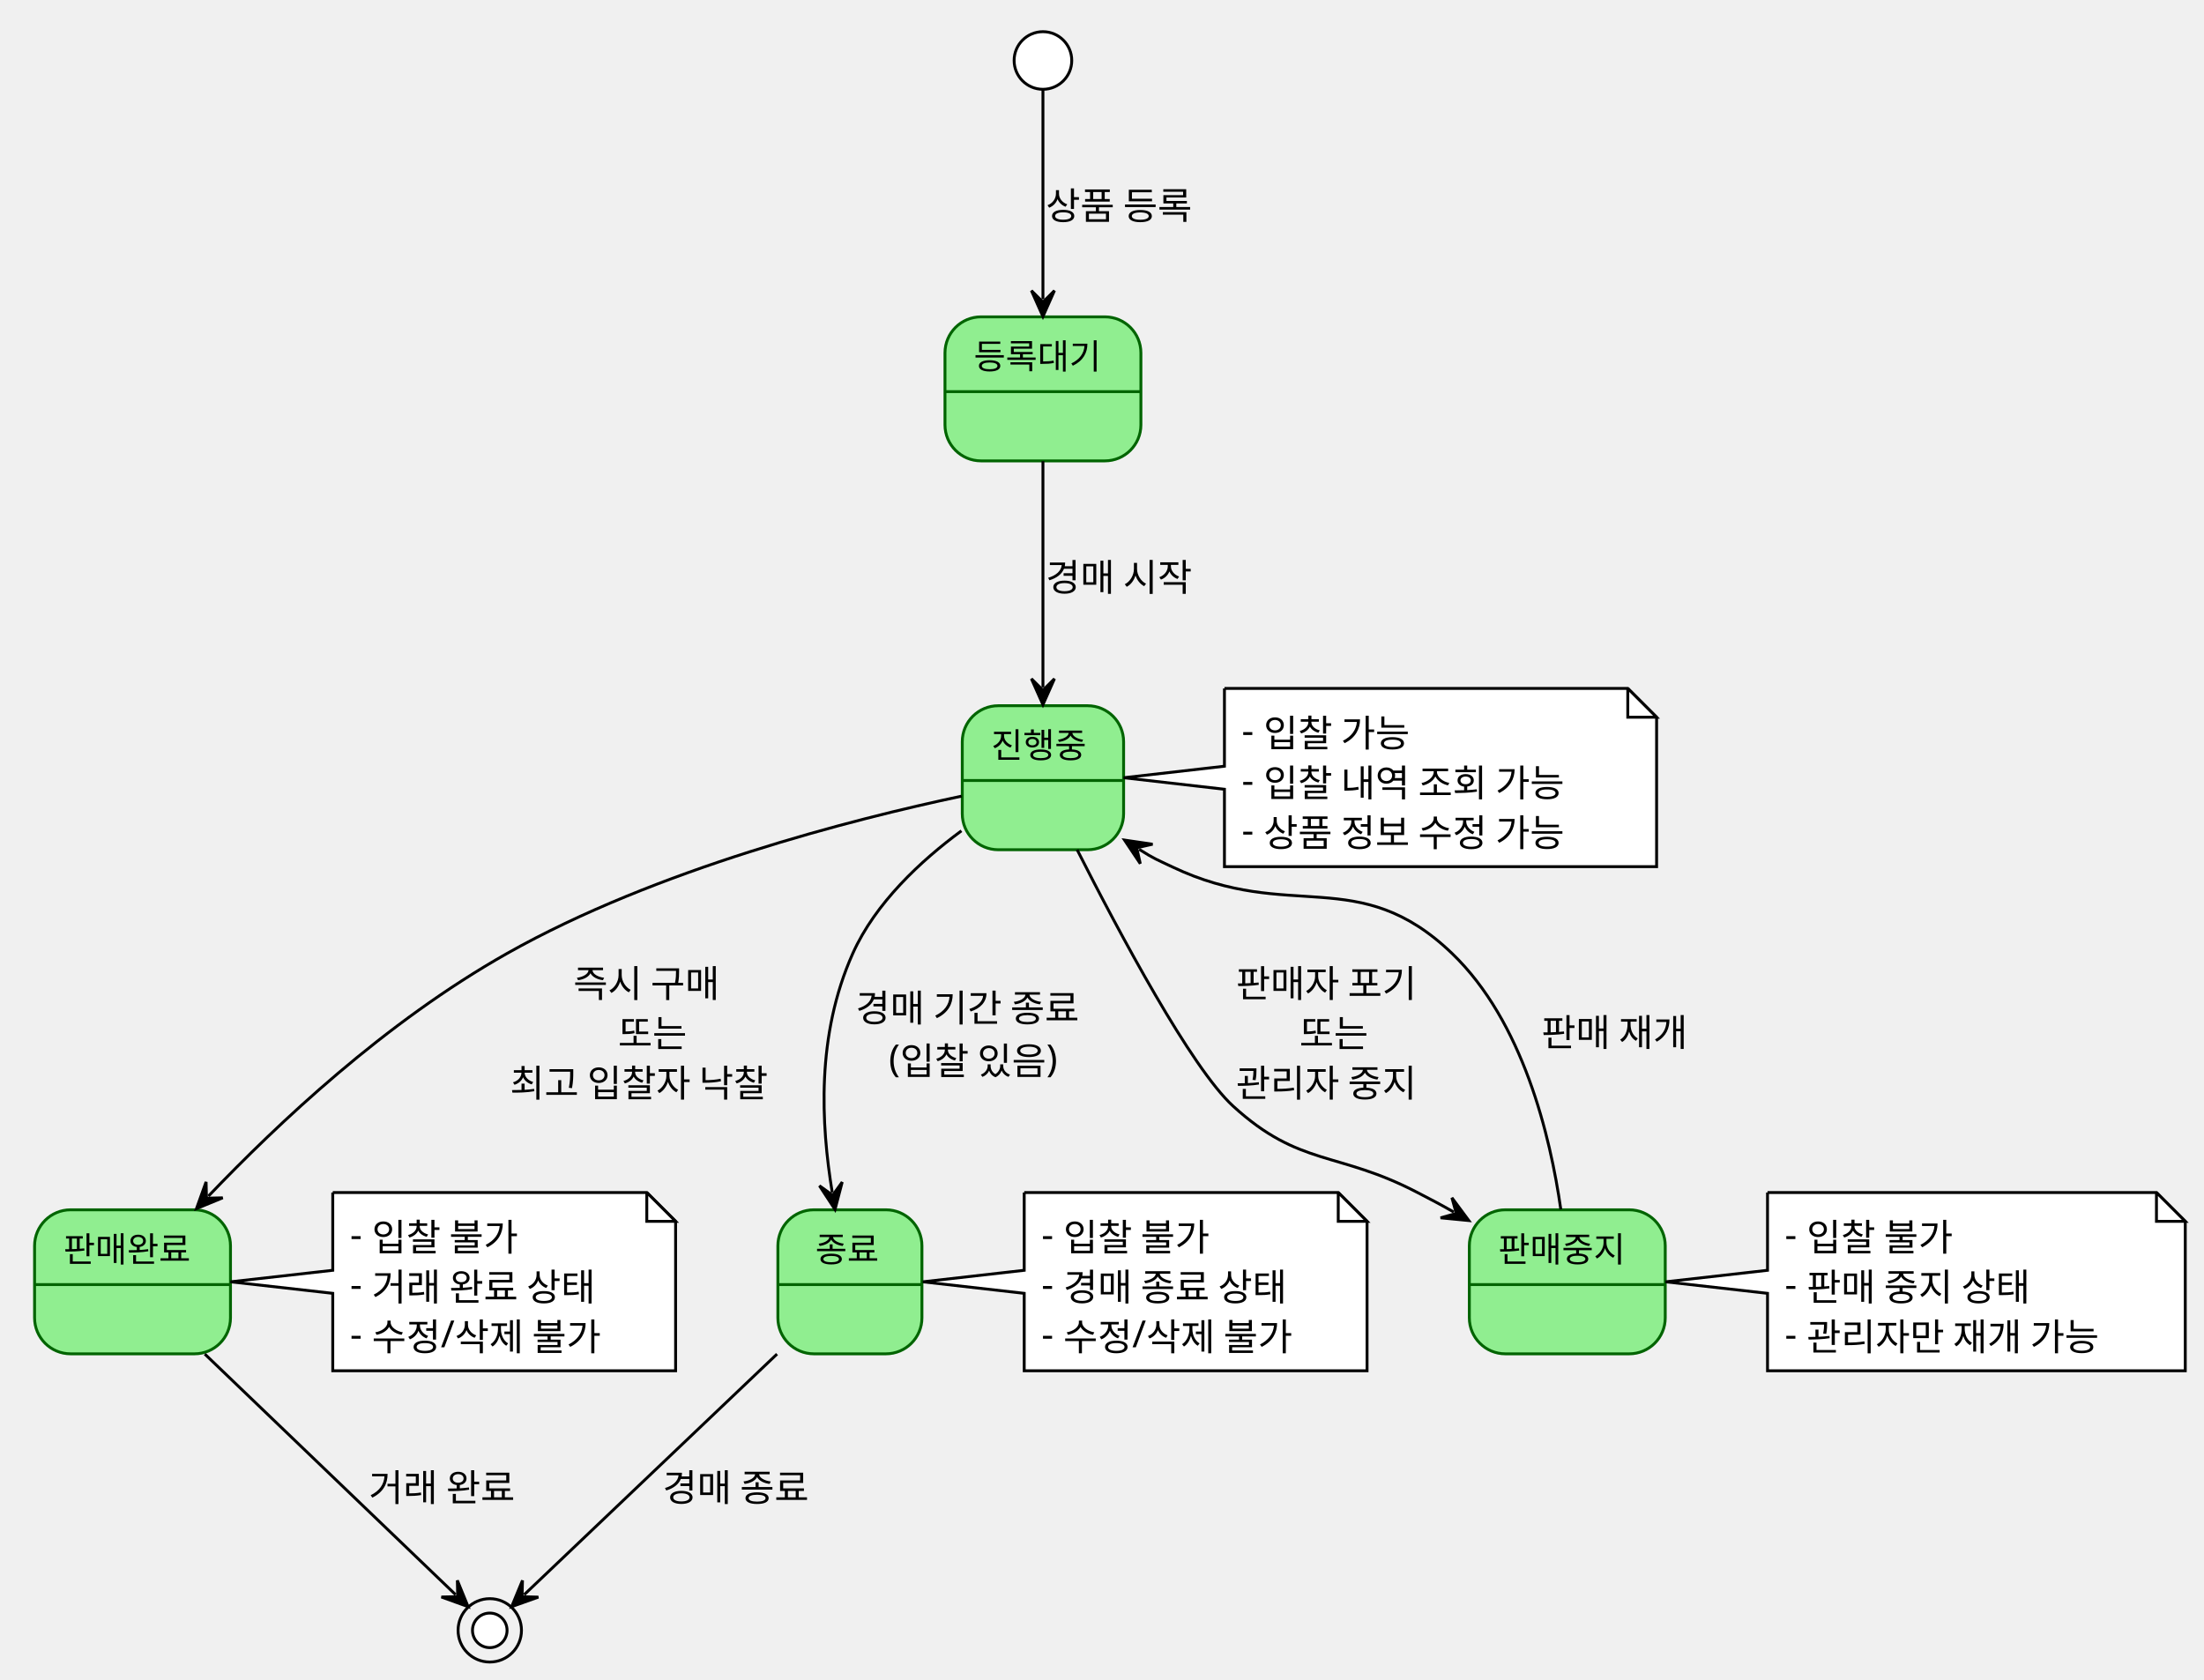
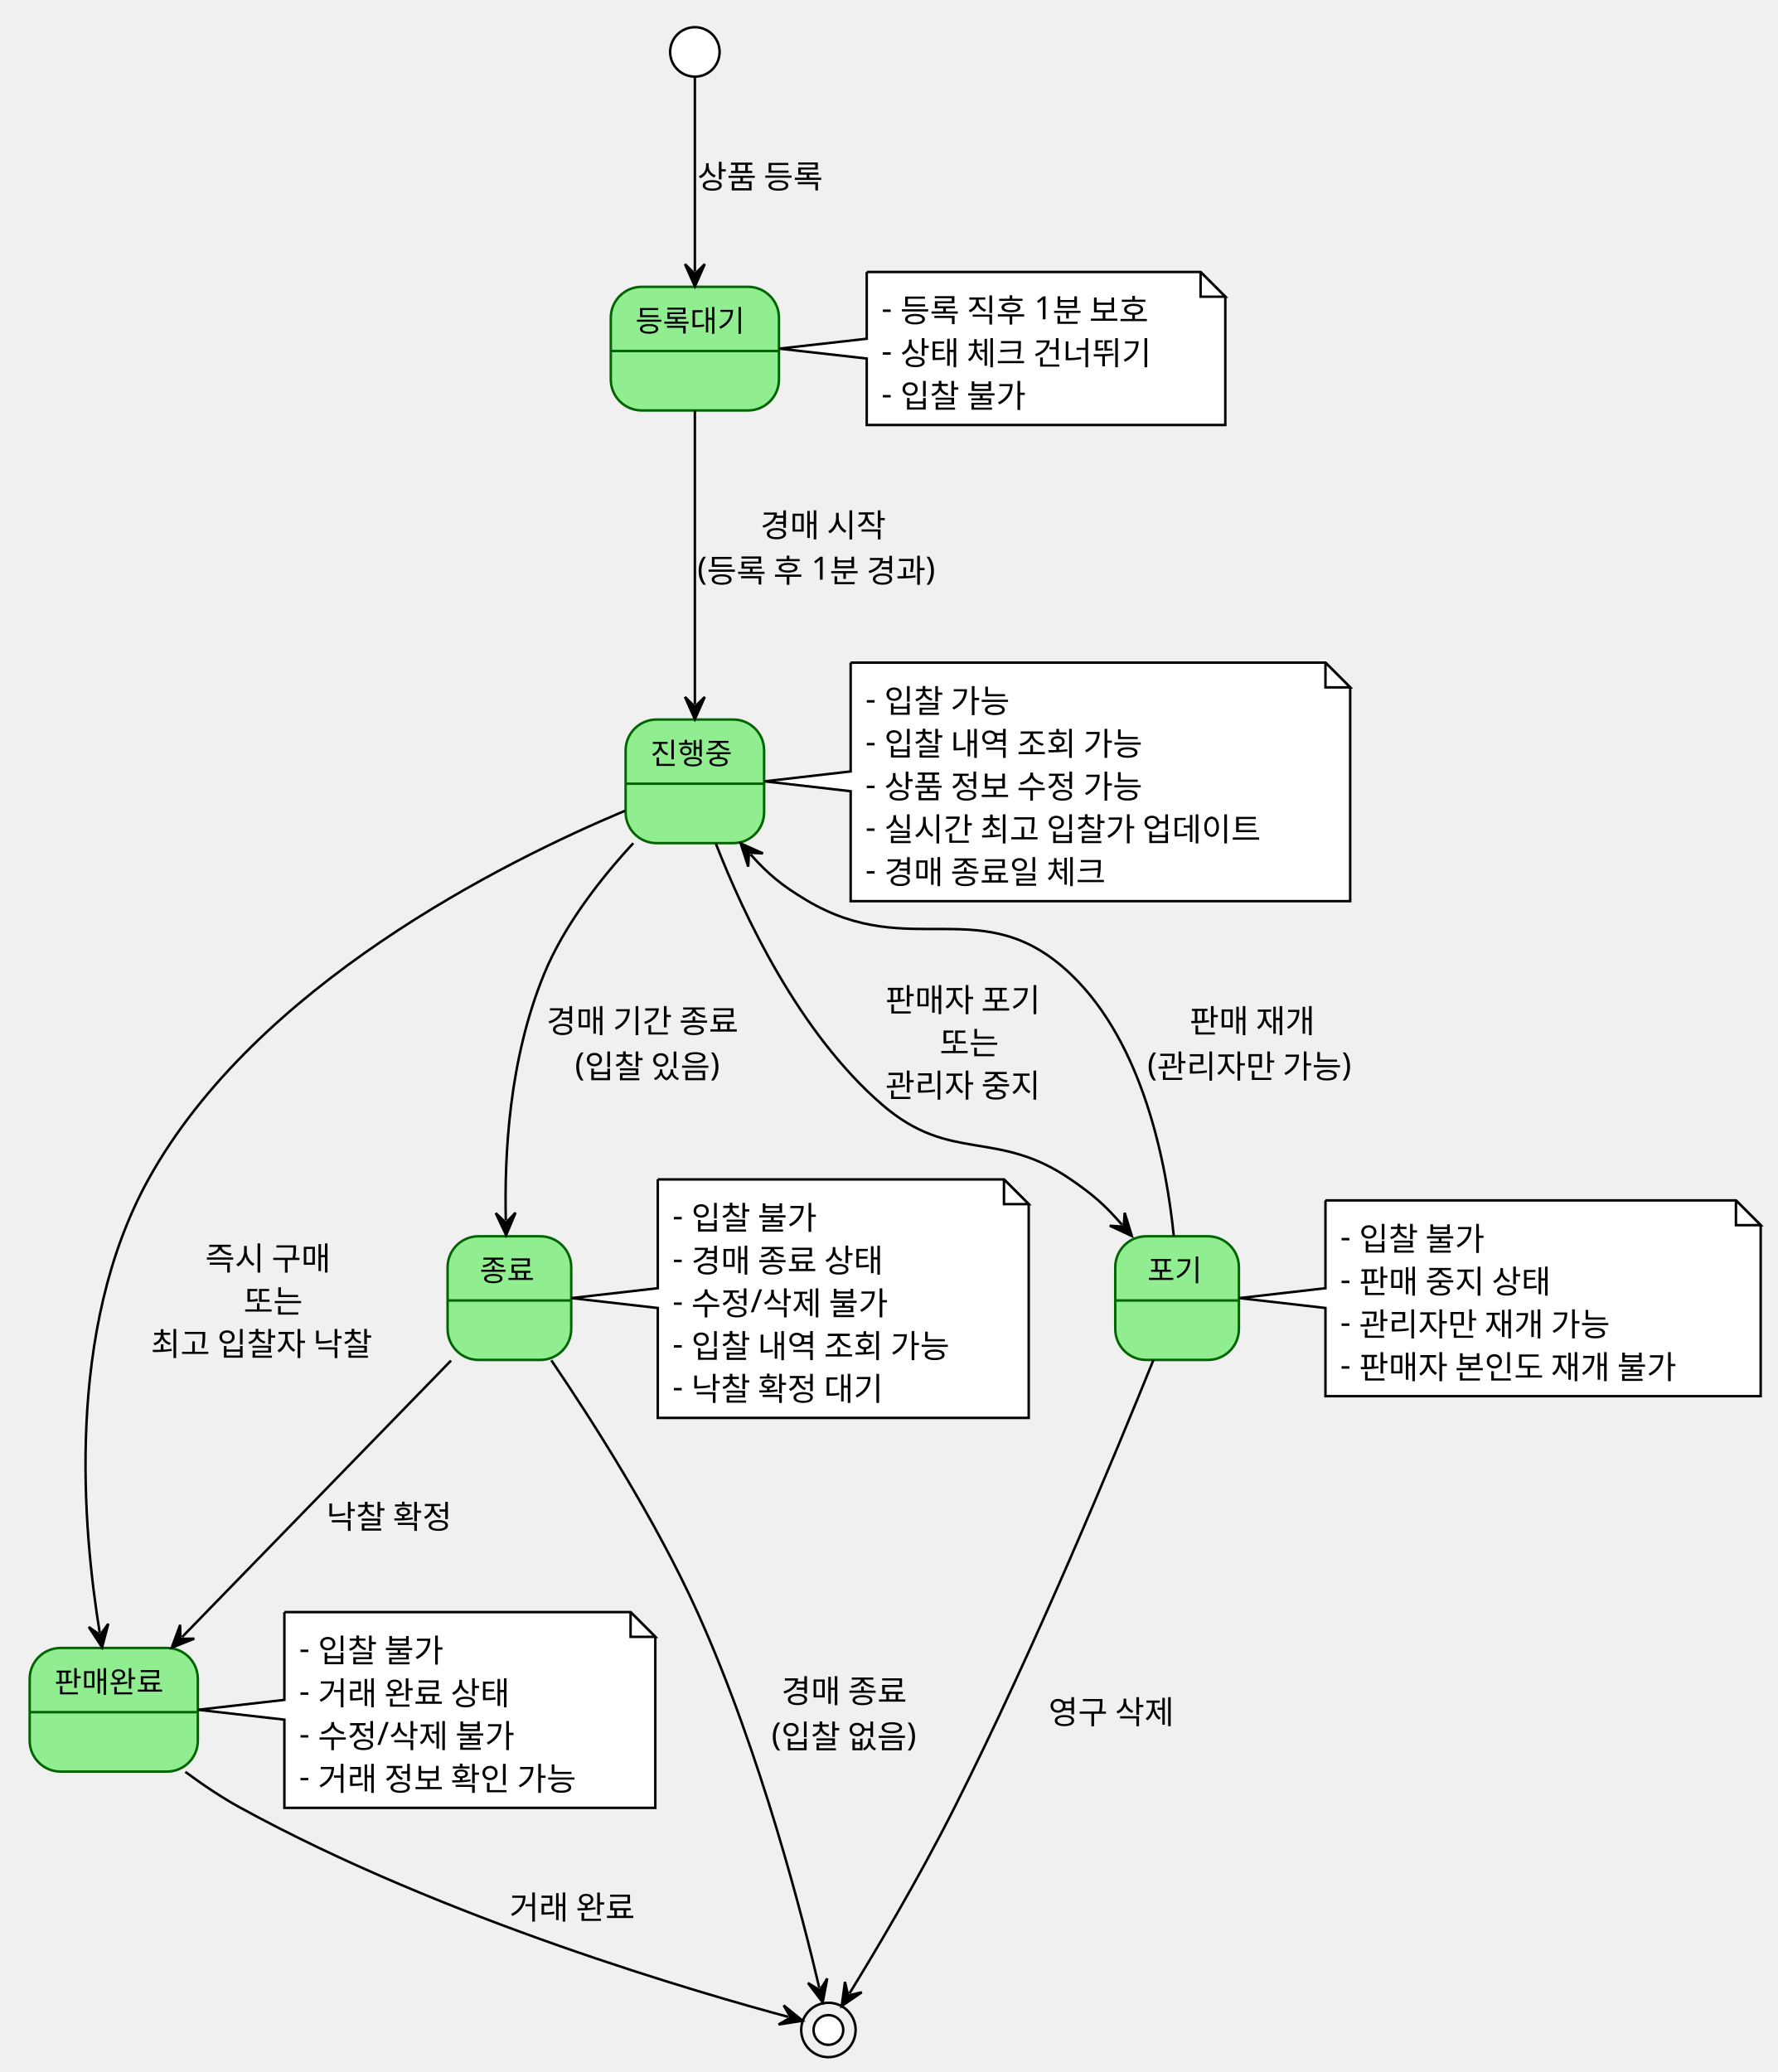
- <svg xmlns="http://www.w3.org/2000/svg" contentStyleType="text/css" height="583px" preserveAspectRatio="none" style="width:765px;height:583px;background:#FFFFFF;" version="1.1" viewBox="0 0 765 583" width="765px" zoomAndPan="magnify">
+ <svg xmlns="http://www.w3.org/2000/svg" contentStyleType="text/css" height="838px" preserveAspectRatio="none" style="width:719px;height:838px;background:#FFFFFF;" version="1.1" viewBox="0 0 719 838" width="719px" zoomAndPan="magnify">
  <defs />
  <g>
-     <ellipse cx="362" cy="21" fill="#FFFFFF" rx="10" ry="10" style="stroke:#000000;stroke-width:1.0;" />
+     <ellipse cx="281" cy="21" fill="#FFFFFF" rx="10" ry="10" style="stroke:#000000;stroke-width:1.0;" />
    <g id="등록대기">
-       <rect fill="#90EE90" height="50" rx="12.5" ry="12.5" style="stroke:#006400;stroke-width:1.0;" width="68" x="328" y="110" />
-       <line style="stroke:#006400;stroke-width:1.0;" x1="328" x2="396" y1="135.961" y2="135.961" />
-       <text fill="#000000" font-family="Malgun Gothic" font-size="12" lengthAdjust="spacing" textLength="48" x="338" y="128.06">등록대기</text>
+       <rect fill="#90EE90" height="50" rx="12.5" ry="12.5" style="stroke:#006400;stroke-width:1.0;" width="68" x="247" y="116" />
+       <line style="stroke:#006400;stroke-width:1.0;" x1="247" x2="315" y1="141.961" y2="141.961" />
+       <text fill="#000000" font-family="Malgun Gothic" font-size="12" lengthAdjust="spacing" textLength="48" x="257" y="134.06">등록대기</text>
    </g>
    <g id="진행중">
-       <rect fill="#90EE90" height="50" rx="12.5" ry="12.5" style="stroke:#006400;stroke-width:1.0;" width="56" x="334" y="245" />
-       <line style="stroke:#006400;stroke-width:1.0;" x1="334" x2="390" y1="270.961" y2="270.961" />
-       <text fill="#000000" font-family="Malgun Gothic" font-size="12" lengthAdjust="spacing" textLength="36" x="344" y="263.06">진행중</text>
+       <rect fill="#90EE90" height="50" rx="12.5" ry="12.5" style="stroke:#006400;stroke-width:1.0;" width="56" x="253" y="291" />
+       <line style="stroke:#006400;stroke-width:1.0;" x1="253" x2="309" y1="316.961" y2="316.961" />
+       <text fill="#000000" font-family="Malgun Gothic" font-size="12" lengthAdjust="spacing" textLength="36" x="263" y="309.06">진행중</text>
    </g>
    <g id="판매완료">
-       <rect fill="#90EE90" height="50" rx="12.5" ry="12.5" style="stroke:#006400;stroke-width:1.0;" width="68" x="12" y="420" />
-       <line style="stroke:#006400;stroke-width:1.0;" x1="12" x2="80" y1="445.961" y2="445.961" />
-       <text fill="#000000" font-family="Malgun Gothic" font-size="12" lengthAdjust="spacing" textLength="48" x="22" y="438.06">판매완료</text>
+       <rect fill="#90EE90" height="50" rx="12.5" ry="12.5" style="stroke:#006400;stroke-width:1.0;" width="68" x="12" y="666.5" />
+       <line style="stroke:#006400;stroke-width:1.0;" x1="12" x2="80" y1="692.461" y2="692.461" />
+       <text fill="#000000" font-family="Malgun Gothic" font-size="12" lengthAdjust="spacing" textLength="48" x="22" y="684.561">판매완료</text>
    </g>
    <g id="종료">
-       <rect fill="#90EE90" height="50" rx="12.5" ry="12.5" style="stroke:#006400;stroke-width:1.0;" width="50" x="270" y="420" />
-       <line style="stroke:#006400;stroke-width:1.0;" x1="270" x2="320" y1="445.961" y2="445.961" />
-       <text fill="#000000" font-family="Malgun Gothic" font-size="12" lengthAdjust="spacing" textLength="24" x="283" y="438.06">종료</text>
+       <rect fill="#90EE90" height="50" rx="12.5" ry="12.5" style="stroke:#006400;stroke-width:1.0;" width="50" x="181" y="500" />
+       <line style="stroke:#006400;stroke-width:1.0;" x1="181" x2="231" y1="525.961" y2="525.961" />
+       <text fill="#000000" font-family="Malgun Gothic" font-size="12" lengthAdjust="spacing" textLength="24" x="194" y="518.061">종료</text>
    </g>
-     <g id="판매중지">
-       <rect fill="#90EE90" height="50" rx="12.5" ry="12.5" style="stroke:#006400;stroke-width:1.0;" width="68" x="510" y="420" />
-       <line style="stroke:#006400;stroke-width:1.0;" x1="510" x2="578" y1="445.961" y2="445.961" />
-       <text fill="#000000" font-family="Malgun Gothic" font-size="12" lengthAdjust="spacing" textLength="48" x="520" y="438.06">판매중지</text>
+     <g id="포기">
+       <rect fill="#90EE90" height="50" rx="12.5" ry="12.5" style="stroke:#006400;stroke-width:1.0;" width="50" x="451" y="500" />
+       <line style="stroke:#006400;stroke-width:1.0;" x1="451" x2="501" y1="525.961" y2="525.961" />
+       <text fill="#000000" font-family="Malgun Gothic" font-size="12" lengthAdjust="spacing" textLength="24" x="464" y="518.061">포기</text>
    </g>
-     <ellipse cx="170" cy="566" fill="none" rx="11" ry="11" style="stroke:#000000;stroke-width:1.0;" />
-     <ellipse cx="170" cy="566" fill="#FFFFFF" rx="6" ry="6" style="stroke:#000000;stroke-width:1.0;" />
-     <g id="elem_GMN17">
-       <path d="M425,239 L425,266 L390.03,270 L425,274 L425,300.873 A0,0 0 0 0 425,300.873 L575,300.873 A0,0 0 0 0 575,300.873 L575,249 L565,239 L425,239 A0,0 0 0 0 425,239 " fill="#FFFFFF" style="stroke:#000000;stroke-width:1.0;" />
-       <path d="M565,239 L565,249 L575,249 L565,239 " fill="#FFFFFF" style="stroke:#000000;stroke-width:1.0;" />
-       <text fill="#000000" font-family="Malgun Gothic" font-size="13" lengthAdjust="spacing" textLength="67" x="431" y="258.149">- 입찰 가능</text>
-       <text fill="#000000" font-family="Malgun Gothic" font-size="13" lengthAdjust="spacing" textLength="129" x="431" y="275.44">- 입찰 내역 조회 가능</text>
-       <text fill="#000000" font-family="Malgun Gothic" font-size="13" lengthAdjust="spacing" textLength="129" x="431" y="292.731">- 상품 정보 수정 가능</text>
+     <ellipse cx="335" cy="821" fill="none" rx="11" ry="11" style="stroke:#000000;stroke-width:1.0;" />
+     <ellipse cx="335" cy="821" fill="#FFFFFF" rx="6" ry="6" style="stroke:#000000;stroke-width:1.0;" />
+     <g id="elem_GMN19">
+       <path d="M350.5,110 L350.5,137 L315.11,141 L350.5,145 L350.5,171.873 A0,0 0 0 0 350.5,171.873 L495.5,171.873 A0,0 0 0 0 495.5,171.873 L495.5,120 L485.5,110 L350.5,110 A0,0 0 0 0 350.5,110 " fill="#FFFFFF" style="stroke:#000000;stroke-width:1.0;" />
+       <path d="M485.5,110 L485.5,120 L495.5,120 L485.5,110 " fill="#FFFFFF" style="stroke:#000000;stroke-width:1.0;" />
+       <text fill="#000000" font-family="Malgun Gothic" font-size="13" lengthAdjust="spacing" textLength="123" x="356.5" y="129.149">- 등록 직후 1분 보호</text>
+       <text fill="#000000" font-family="Malgun Gothic" font-size="13" lengthAdjust="spacing" textLength="124" x="356.5" y="146.44">- 상태 체크 건너뛰기</text>
+       <text fill="#000000" font-family="Malgun Gothic" font-size="13" lengthAdjust="spacing" textLength="67" x="356.5" y="163.731">- 입찰 불가</text>
    </g>
-     <g id="elem_GMN20">
-       <path d="M115.5,414 L115.5,441 L80.01,445 L115.5,449 L115.5,475.873 A0,0 0 0 0 115.5,475.873 L234.5,475.873 A0,0 0 0 0 234.5,475.873 L234.5,424 L224.5,414 L115.5,414 A0,0 0 0 0 115.5,414 " fill="#FFFFFF" style="stroke:#000000;stroke-width:1.0;" />
-       <path d="M224.5,414 L224.5,424 L234.5,424 L224.5,414 " fill="#FFFFFF" style="stroke:#000000;stroke-width:1.0;" />
-       <text fill="#000000" font-family="Malgun Gothic" font-size="13" lengthAdjust="spacing" textLength="67" x="121.5" y="433.149">- 입찰 불가</text>
-       <text fill="#000000" font-family="Malgun Gothic" font-size="13" lengthAdjust="spacing" textLength="98" x="121.5" y="450.44">- 거래 완료 상태</text>
-       <text fill="#000000" font-family="Malgun Gothic" font-size="13" lengthAdjust="spacing" textLength="98" x="121.5" y="467.731">- 수정/삭제 불가</text>
+     <g id="elem_GMN22">
+       <path d="M344,268 L344,312 L309.19,316 L344,320 L344,364.455 A0,0 0 0 0 344,364.455 L546,364.455 A0,0 0 0 0 546,364.455 L546,278 L536,268 L344,268 A0,0 0 0 0 344,268 " fill="#FFFFFF" style="stroke:#000000;stroke-width:1.0;" />
+       <path d="M536,268 L536,278 L546,278 L536,268 " fill="#FFFFFF" style="stroke:#000000;stroke-width:1.0;" />
+       <text fill="#000000" font-family="Malgun Gothic" font-size="13" lengthAdjust="spacing" textLength="67" x="350" y="287.149">- 입찰 가능</text>
+       <text fill="#000000" font-family="Malgun Gothic" font-size="13" lengthAdjust="spacing" textLength="129" x="350" y="304.44">- 입찰 내역 조회 가능</text>
+       <text fill="#000000" font-family="Malgun Gothic" font-size="13" lengthAdjust="spacing" textLength="129" x="350" y="321.731">- 상품 정보 수정 가능</text>
+       <text fill="#000000" font-family="Malgun Gothic" font-size="13" lengthAdjust="spacing" textLength="181" x="350" y="339.022">- 실시간 최고 입찰가 업데이트</text>
+       <text fill="#000000" font-family="Malgun Gothic" font-size="13" lengthAdjust="spacing" textLength="111" x="350" y="356.313">- 경매 종료일 체크</text>
    </g>
-     <g id="elem_GMN23">
-       <path d="M355.5,414 L355.5,441 L320.31,445 L355.5,449 L355.5,475.873 A0,0 0 0 0 355.5,475.873 L474.5,475.873 A0,0 0 0 0 474.5,475.873 L474.5,424 L464.5,414 L355.5,414 A0,0 0 0 0 355.5,414 " fill="#FFFFFF" style="stroke:#000000;stroke-width:1.0;" />
-       <path d="M464.5,414 L464.5,424 L474.5,424 L464.5,414 " fill="#FFFFFF" style="stroke:#000000;stroke-width:1.0;" />
-       <text fill="#000000" font-family="Malgun Gothic" font-size="13" lengthAdjust="spacing" textLength="67" x="361.5" y="433.149">- 입찰 불가</text>
-       <text fill="#000000" font-family="Malgun Gothic" font-size="13" lengthAdjust="spacing" textLength="98" x="361.5" y="450.44">- 경매 종료 상태</text>
-       <text fill="#000000" font-family="Malgun Gothic" font-size="13" lengthAdjust="spacing" textLength="98" x="361.5" y="467.731">- 수정/삭제 불가</text>
+     <g id="elem_GMN25">
+       <path d="M115,652 L115,687.5 L80.03,691.5 L115,695.5 L115,731.164 A0,0 0 0 0 115,731.164 L265,731.164 A0,0 0 0 0 265,731.164 L265,662 L255,652 L115,652 A0,0 0 0 0 115,652 " fill="#FFFFFF" style="stroke:#000000;stroke-width:1.0;" />
+       <path d="M255,652 L255,662 L265,662 L255,652 " fill="#FFFFFF" style="stroke:#000000;stroke-width:1.0;" />
+       <text fill="#000000" font-family="Malgun Gothic" font-size="13" lengthAdjust="spacing" textLength="67" x="121" y="671.149">- 입찰 불가</text>
+       <text fill="#000000" font-family="Malgun Gothic" font-size="13" lengthAdjust="spacing" textLength="98" x="121" y="688.44">- 거래 완료 상태</text>
+       <text fill="#000000" font-family="Malgun Gothic" font-size="13" lengthAdjust="spacing" textLength="98" x="121" y="705.731">- 수정/삭제 불가</text>
+       <text fill="#000000" font-family="Malgun Gothic" font-size="13" lengthAdjust="spacing" textLength="129" x="121" y="723.022">- 거래 정보 확인 가능</text>
    </g>
-     <g id="elem_GMN26">
-       <path d="M613.5,414 L613.5,441 L578.11,445 L613.5,449 L613.5,475.873 A0,0 0 0 0 613.5,475.873 L758.5,475.873 A0,0 0 0 0 758.5,475.873 L758.5,424 L748.5,414 L613.5,414 A0,0 0 0 0 613.5,414 " fill="#FFFFFF" style="stroke:#000000;stroke-width:1.0;" />
-       <path d="M748.5,414 L748.5,424 L758.5,424 L748.5,414 " fill="#FFFFFF" style="stroke:#000000;stroke-width:1.0;" />
-       <text fill="#000000" font-family="Malgun Gothic" font-size="13" lengthAdjust="spacing" textLength="67" x="619.5" y="433.149">- 입찰 불가</text>
-       <text fill="#000000" font-family="Malgun Gothic" font-size="13" lengthAdjust="spacing" textLength="98" x="619.5" y="450.44">- 판매 중지 상태</text>
-       <text fill="#000000" font-family="Malgun Gothic" font-size="13" lengthAdjust="spacing" textLength="124" x="619.5" y="467.731">- 관리자만 재개 가능</text>
+     <g id="elem_GMN28">
+       <path d="M266,477 L266,521 L231.05,525 L266,529 L266,573.455 A0,0 0 0 0 266,573.455 L416,573.455 A0,0 0 0 0 416,573.455 L416,487 L406,477 L266,477 A0,0 0 0 0 266,477 " fill="#FFFFFF" style="stroke:#000000;stroke-width:1.0;" />
+       <path d="M406,477 L406,487 L416,487 L406,477 " fill="#FFFFFF" style="stroke:#000000;stroke-width:1.0;" />
+       <text fill="#000000" font-family="Malgun Gothic" font-size="13" lengthAdjust="spacing" textLength="67" x="272" y="496.149">- 입찰 불가</text>
+       <text fill="#000000" font-family="Malgun Gothic" font-size="13" lengthAdjust="spacing" textLength="98" x="272" y="513.44">- 경매 종료 상태</text>
+       <text fill="#000000" font-family="Malgun Gothic" font-size="13" lengthAdjust="spacing" textLength="98" x="272" y="530.731">- 수정/삭제 불가</text>
+       <text fill="#000000" font-family="Malgun Gothic" font-size="13" lengthAdjust="spacing" textLength="129" x="272" y="548.022">- 입찰 내역 조회 가능</text>
+       <text fill="#000000" font-family="Malgun Gothic" font-size="13" lengthAdjust="spacing" textLength="98" x="272" y="565.313">- 낙찰 확정 대기</text>
+     </g>
+     <g id="elem_GMN31">
+       <path d="M536,485.5 L536,521 L501.15,525 L536,529 L536,564.664 A0,0 0 0 0 536,564.664 L712,564.664 A0,0 0 0 0 712,564.664 L712,495.5 L702,485.5 L536,485.5 A0,0 0 0 0 536,485.5 " fill="#FFFFFF" style="stroke:#000000;stroke-width:1.0;" />
+       <path d="M702,485.5 L702,495.5 L712,495.5 L702,485.5 " fill="#FFFFFF" style="stroke:#000000;stroke-width:1.0;" />
+       <text fill="#000000" font-family="Malgun Gothic" font-size="13" lengthAdjust="spacing" textLength="67" x="542" y="504.649">- 입찰 불가</text>
+       <text fill="#000000" font-family="Malgun Gothic" font-size="13" lengthAdjust="spacing" textLength="98" x="542" y="521.94">- 판매 중지 상태</text>
+       <text fill="#000000" font-family="Malgun Gothic" font-size="13" lengthAdjust="spacing" textLength="124" x="542" y="539.231">- 관리자만 재개 가능</text>
+       <text fill="#000000" font-family="Malgun Gothic" font-size="13" lengthAdjust="spacing" textLength="155" x="542" y="556.522">- 판매자 본인도 재개 불가</text>
    </g>
    <g id="link_*start*_등록대기">
-       <path d="M362,31.17 C362,48.2 362,79.23 362,103.89 " fill="none" id="*start*-to-등록대기" style="stroke:#000000;stroke-width:1.0;" />
-       <polygon fill="#000000" points="362,109.89,366,100.89,362,104.89,358,100.89,362,109.89" style="stroke:#000000;stroke-width:1.0;" />
-       <text fill="#000000" font-family="Malgun Gothic" font-size="13" lengthAdjust="spacing" textLength="57" x="363" y="76.149">상품 등록</text>
+       <path d="M281,31.26 C281,49.3 281,83.66 281,109.82 " fill="none" id="*start*-to-등록대기" style="stroke:#000000;stroke-width:1.0;" />
+       <polygon fill="#000000" points="281,115.82,285,106.82,281,110.82,277,106.82,281,115.82" style="stroke:#000000;stroke-width:1.0;" />
+       <text fill="#000000" font-family="Malgun Gothic" font-size="13" lengthAdjust="spacing" textLength="57" x="282" y="76.149">상품 등록</text>
    </g>
    <g id="link_등록대기_진행중">
-       <path d="M362,160.09 C362,184.04 362,214.6 362,238.64 " fill="none" id="등록대기-to-진행중" style="stroke:#000000;stroke-width:1.0;" />
-       <polygon fill="#000000" points="362,244.64,366,235.64,362,239.64,358,235.64,362,244.64" style="stroke:#000000;stroke-width:1.0;" />
-       <text fill="#000000" font-family="Malgun Gothic" font-size="13" lengthAdjust="spacing" textLength="57" x="363" y="205.149">경매 시작</text>
+       <path d="M281,166.05 C281,199.01 281,251.87 281,284.87 " fill="none" id="등록대기-to-진행중" style="stroke:#000000;stroke-width:1.0;" />
+       <polygon fill="#000000" points="281,290.87,285,281.87,281,285.87,277,281.87,281,290.87" style="stroke:#000000;stroke-width:1.0;" />
+       <text fill="#000000" font-family="Malgun Gothic" font-size="13" lengthAdjust="spacing" textLength="57" x="307.5" y="217.149">경매 시작</text>
+       <text fill="#000000" font-family="Malgun Gothic" font-size="13" lengthAdjust="spacing" textLength="108" x="282" y="234.44">(등록 후 1분 경과)</text>
    </g>
    <g id="link_진행중_판매완료">
-       <path d="M333.77,276.39 C296.03,284.4 227.86,301.73 176,331 C133.55,354.96 96.597,389.884 72.347,415.243 " fill="none" id="진행중-to-판매완료" style="stroke:#000000;stroke-width:1.0;" />
-       <polygon fill="#000000" points="68.2,419.58,77.311,415.84,71.656,415.966,71.529,410.311,68.2,419.58" style="stroke:#000000;stroke-width:1.0;" />
-       <text fill="#000000" font-family="Malgun Gothic" font-size="13" lengthAdjust="spacing" textLength="57" x="199" y="346.149">즉시 구매</text>
-       <text fill="#000000" font-family="Malgun Gothic" font-size="13" lengthAdjust="spacing" textLength="26" x="214.5" y="363.44">또는</text>
-       <text fill="#000000" font-family="Malgun Gothic" font-size="13" lengthAdjust="spacing" textLength="101" x="177" y="380.731">최고 입찰자 낙찰</text>
+       <path d="M252.8,327.88 C203.65,348.51 103.41,398.43 60,477 C26.23,538.12 33.546,618.688 40.326,660.328 " fill="none" id="진행중-to-판매완료" style="stroke:#000000;stroke-width:1.0;" />
+       <polygon fill="#000000" points="41.29,666.25,43.792,656.724,40.486,661.315,35.896,658.01,41.29,666.25" style="stroke:#000000;stroke-width:1.0;" />
+       <text fill="#000000" font-family="Malgun Gothic" font-size="13" lengthAdjust="spacing" textLength="57" x="83" y="513.649">즉시 구매</text>
+       <text fill="#000000" font-family="Malgun Gothic" font-size="13" lengthAdjust="spacing" textLength="26" x="98.5" y="530.94">또는</text>
+       <text fill="#000000" font-family="Malgun Gothic" font-size="13" lengthAdjust="spacing" textLength="101" x="61" y="548.231">최고 입찰자 낙찰</text>
    </g>
    <g id="link_진행중_종료">
-       <path d="M333.71,288.43 C319.58,298.85 303.85,313.47 296,331 C283.25,359.47 284.994,390.248 288.864,413.968 " fill="none" id="진행중-to-종료" style="stroke:#000000;stroke-width:1.0;" />
-       <polygon fill="#000000" points="289.83,419.89,292.329,410.363,289.025,414.955,284.433,411.651,289.83,419.89" style="stroke:#000000;stroke-width:1.0;" />
-       <text fill="#000000" font-family="Malgun Gothic" font-size="13" lengthAdjust="spacing" textLength="88" x="297" y="354.649">경매 기간 종료</text>
-       <text fill="#000000" font-family="Malgun Gothic" font-size="13" lengthAdjust="spacing" textLength="65" x="308.5" y="371.94">(입찰 있음)</text>
+       <path d="M256.08,341.02 C243.05,355.15 228.14,374.11 220,394 C205.81,428.66 203.961,466.651 204.541,493.541 " fill="none" id="진행중-to-종료" style="stroke:#000000;stroke-width:1.0;" />
+       <polygon fill="#000000" points="204.67,499.54,208.475,490.456,204.562,494.541,200.477,490.628,204.67,499.54" style="stroke:#000000;stroke-width:1.0;" />
+       <text fill="#000000" font-family="Malgun Gothic" font-size="13" lengthAdjust="spacing" textLength="88" x="221" y="417.649">경매 기간 종료</text>
+       <text fill="#000000" font-family="Malgun Gothic" font-size="13" lengthAdjust="spacing" textLength="65" x="232.5" y="434.94">(입찰 있음)</text>
    </g>
-     <g id="link_진행중_판매중지">
-       <path d="M373.87,295 C388.6,324.07 413.53,370.78 428,384 C451.19,405.19 464.15,399.47 492,414 C497.82,417.04 498.707,417.447 504.597,420.777 " fill="none" id="진행중-to-판매중지" style="stroke:#000000;stroke-width:1.0;" />
-       <polygon fill="#000000" points="509.82,423.73,503.954,415.819,505.467,421.269,500.017,422.783,509.82,423.73" style="stroke:#000000;stroke-width:1.0;" />
-       <text fill="#000000" font-family="Malgun Gothic" font-size="13" lengthAdjust="spacing" textLength="70" x="429" y="346.149">판매자 포기</text>
-       <text fill="#000000" font-family="Malgun Gothic" font-size="13" lengthAdjust="spacing" textLength="26" x="451" y="363.44">또는</text>
-       <text fill="#000000" font-family="Malgun Gothic" font-size="13" lengthAdjust="spacing" textLength="70" x="429" y="380.731">관리자 중지</text>
+     <g id="link_진행중_포기">
+       <path d="M289.45,341.11 C300.69,369.95 323.16,417.98 357,447 C384.57,470.64 403.09,456.41 433,477 C442.11,483.27 446.718,487.287 453.768,495.377 " fill="none" id="진행중-to-포기" style="stroke:#000000;stroke-width:1.0;" />
+       <polygon fill="#000000" points="457.71,499.9,454.813,490.487,454.425,496.13,448.781,495.743,457.71,499.9" style="stroke:#000000;stroke-width:1.0;" />
+       <text fill="#000000" font-family="Malgun Gothic" font-size="13" lengthAdjust="spacing" textLength="70" x="358" y="409.149">판매자 포기</text>
+       <text fill="#000000" font-family="Malgun Gothic" font-size="13" lengthAdjust="spacing" textLength="26" x="380" y="426.44">또는</text>
+       <text fill="#000000" font-family="Malgun Gothic" font-size="13" lengthAdjust="spacing" textLength="70" x="358" y="443.731">관리자 중지</text>
    </g>
-     <g id="link_판매중지_진행중">
-       <path d="M541.75,419.87 C538.11,394.37 528.61,354.64 504,331 C471.46,299.74 447.75,320.38 407,301 C401.4,298.34 400.772,298.255 395.392,294.855 " fill="none" id="판매중지-to-진행중" style="stroke:#000000;stroke-width:1.0;" />
-       <polygon fill="#000000" points="390.32,291.65,395.791,299.839,394.547,294.321,400.065,293.077,390.32,291.65" style="stroke:#000000;stroke-width:1.0;" />
-       <text fill="#000000" font-family="Malgun Gothic" font-size="13" lengthAdjust="spacing" textLength="57" x="535" y="363.149">판매 재개</text>
+     <g id="link_포기_진행중">
+       <path d="M474.65,499.81 C471.71,470.65 462.4,422.07 433,394 C397.28,359.89 368.36,389.4 326,364 C316.12,358.07 310.98,353.873 303.54,345.593 " fill="none" id="포기-to-진행중" style="stroke:#000000;stroke-width:1.0;" />
+       <polygon fill="#000000" points="299.53,341.13,302.57,350.498,302.872,344.849,308.521,345.151,299.53,341.13" style="stroke:#000000;stroke-width:1.0;" />
+       <text fill="#000000" font-family="Malgun Gothic" font-size="13" lengthAdjust="spacing" textLength="57" x="481" y="417.649">판매 재개</text>
+       <text fill="#000000" font-family="Malgun Gothic" font-size="13" lengthAdjust="spacing" textLength="91" x="464" y="434.94">(관리자만 가능)</text>
+     </g>
+     <g id="link_종료_판매완료">
+       <path d="M182.39,550.27 C152.05,581.46 103.883,630.989 73.624,662.099 " fill="none" id="종료-to-판매완료" style="stroke:#000000;stroke-width:1.0;" />
+       <polygon fill="#000000" points="69.44,666.4,78.582,662.737,72.926,662.816,72.848,657.159,69.44,666.4" style="stroke:#000000;stroke-width:1.0;" />
+       <text fill="#000000" font-family="Malgun Gothic" font-size="13" lengthAdjust="spacing" textLength="57" x="132" y="618.149">낙찰 확정</text>
+     </g>
+     <g id="link_종료_*end*">
+       <path d="M222.95,550.15 C239.7,574.84 265.18,614.75 282,652 C307.93,709.42 325.082,777.368 331.322,804.008 " fill="none" id="종료-to-*end*" style="stroke:#000000;stroke-width:1.0;" />
+       <polygon fill="#000000" points="332.69,809.85,334.532,800.175,331.55,804.982,326.743,801.999,332.69,809.85" style="stroke:#000000;stroke-width:1.0;" />
+       <text fill="#000000" font-family="Malgun Gothic" font-size="13" lengthAdjust="spacing" textLength="57" x="316" y="688.649">경매 종료</text>
+       <text fill="#000000" font-family="Malgun Gothic" font-size="13" lengthAdjust="spacing" textLength="65" x="312" y="705.94">(입찰 없음)</text>
    </g>
    <g id="link_판매완료_*end*">
-       <path d="M71.09,470.08 C99.68,497.52 140.412,536.595 158.142,553.615 " fill="none" id="판매완료-to-*end*" style="stroke:#000000;stroke-width:1.0;" />
-       <polygon fill="#000000" points="162.47,557.77,158.747,548.652,158.863,554.307,153.207,554.423,162.47,557.77" style="stroke:#000000;stroke-width:1.0;" />
-       <text fill="#000000" font-family="Malgun Gothic" font-size="13" lengthAdjust="spacing" textLength="57" x="128" y="521.149">거래 완료</text>
+       <path d="M74.95,716.61 C81.92,721.77 89.51,726.89 97,731 C179.75,776.45 284.666,806.542 318.776,815.712 " fill="none" id="판매완료-to-*end*" style="stroke:#000000;stroke-width:1.0;" />
+       <polygon fill="#000000" points="324.57,817.27,316.917,811.071,319.741,815.972,314.84,818.796,324.57,817.27" style="stroke:#000000;stroke-width:1.0;" />
+       <text fill="#000000" font-family="Malgun Gothic" font-size="13" lengthAdjust="spacing" textLength="57" x="206" y="776.149">거래 완료</text>
    </g>
-     <g id="link_종료_*end*">
-       <path d="M269.7,470.08 C240.88,497.52 199.816,536.613 181.936,553.633 " fill="none" id="종료-to-*end*" style="stroke:#000000;stroke-width:1.0;" />
-       <polygon fill="#000000" points="177.59,557.77,186.867,554.462,181.212,554.323,181.351,548.668,177.59,557.77" style="stroke:#000000;stroke-width:1.0;" />
-       <text fill="#000000" font-family="Malgun Gothic" font-size="13" lengthAdjust="spacing" textLength="57" x="230" y="521.149">경매 종료</text>
+     <g id="link_포기_*end*">
+       <path d="M466.42,550.06 C450.78,588.75 418.29,666.97 386,731 C370.77,761.21 353.192,790.489 343.522,806.219 " fill="none" id="포기-to-*end*" style="stroke:#000000;stroke-width:1.0;" />
+       <polygon fill="#000000" points="340.38,811.33,348.501,805.758,342.998,807.071,341.686,801.568,340.38,811.33" style="stroke:#000000;stroke-width:1.0;" />
+       <text fill="#000000" font-family="Malgun Gothic" font-size="13" lengthAdjust="spacing" textLength="57" x="424" y="697.149">영구 삭제</text>
    </g>
  </g>
</svg>
